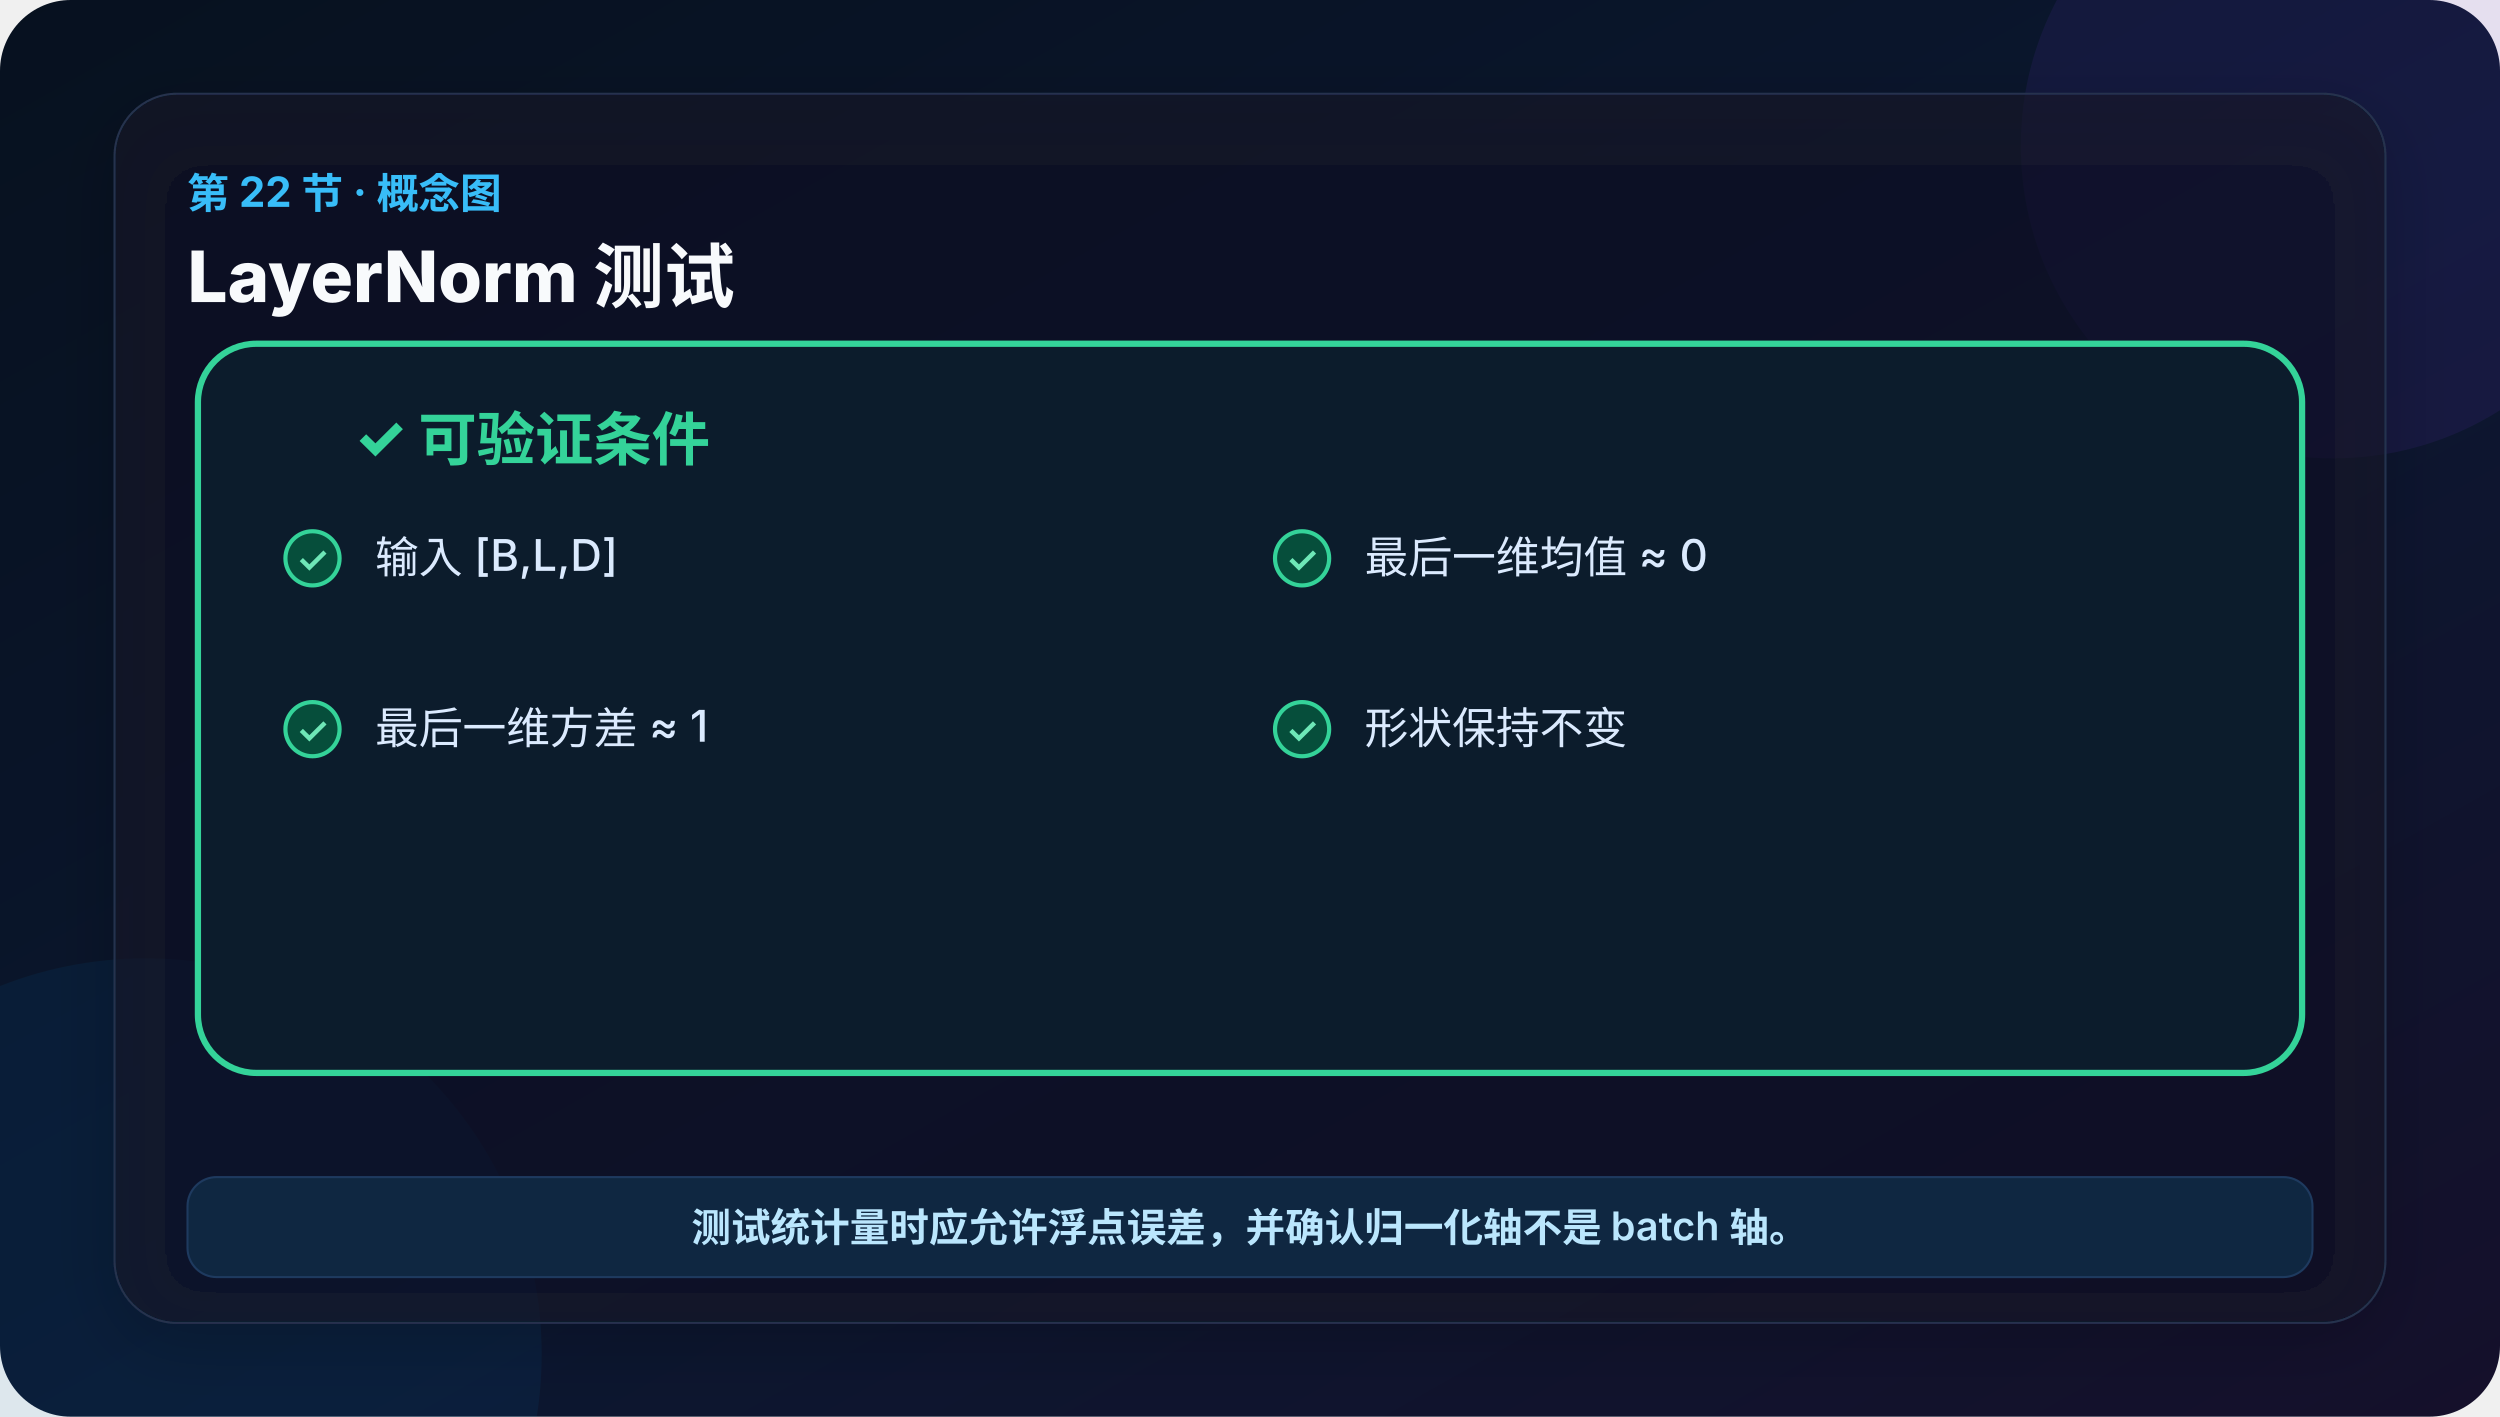
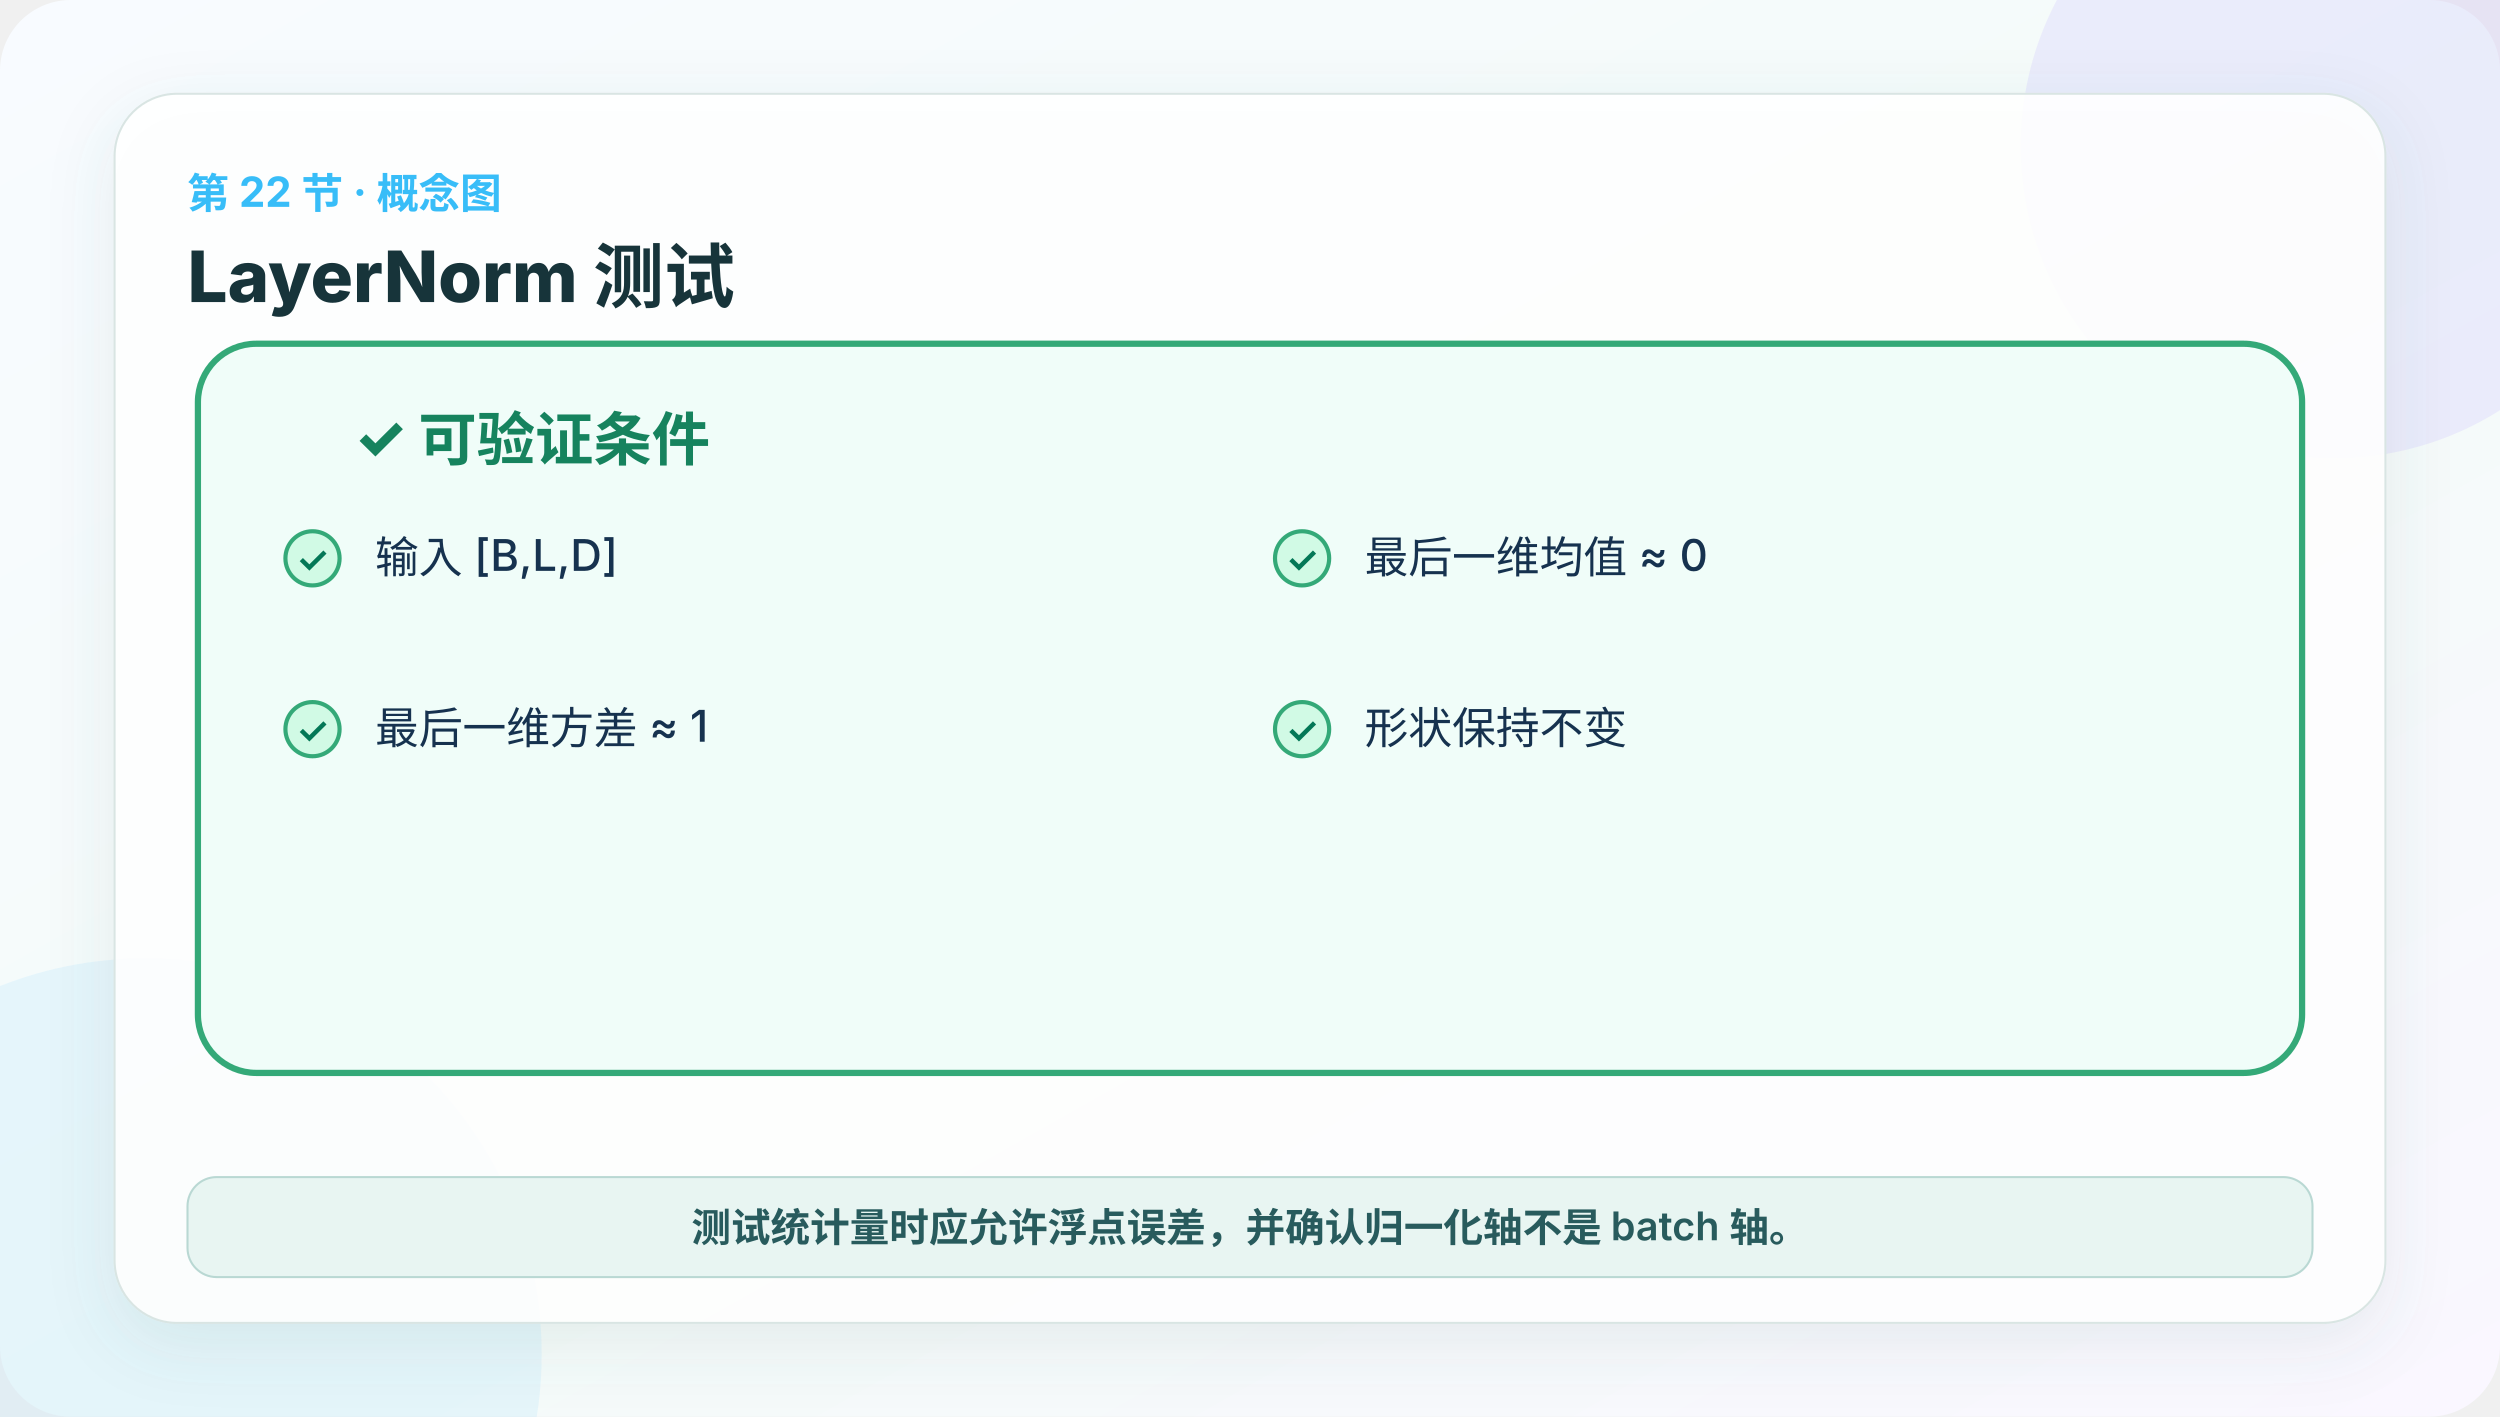
<svg xmlns="http://www.w3.org/2000/svg" width="1200" height="680" viewBox="0 0 1200 680" role="img" aria-labelledby="title desc">
  <defs>
    <linearGradient id="bg" x1="0" y1="0" x2="1" y2="1">
-       <stop offset="0" stop-color="#07111f" />
-       <stop offset="0.55" stop-color="#0b1730" />
-       <stop offset="1" stop-color="#15102b" />
+       <stop offset="0" stop-color="#f8fbff" />
+       <stop offset="0.55" stop-color="#f4fbf9" />
+       <stop offset="1" stop-color="#faf7ff" />
    </linearGradient>
    <filter id="shadow" x="-20%" y="-20%" width="140%" height="140%">
-       <feDropShadow dx="0" dy="10" stdDeviation="16" flood-color="#000" flood-opacity=".3" />
+       <feDropShadow dx="0" dy="10" stdDeviation="16" flood-color="#47716d" flood-opacity=".12" />
    </filter>
    <marker id="arrow" viewBox="0 0 10 10" refX="9" refY="5" markerWidth="7" markerHeight="7" orient="auto-start-reverse">
      <path d="M 0 0 L 10 5 L 0 10 z" fill="#64748b" />
    </marker>
  </defs>
  <rect width="1200" height="680" rx="34" fill="url(#bg)" />
-   <circle cx="1120" cy="70" r="150" fill="#7c3aed" opacity=".09" />
-   <circle cx="70" cy="650" r="190" fill="#0284c7" opacity=".08" />
+   <circle cx="1120" cy="70" r="150" fill="#c4b5fd" opacity=".22" />
+   <circle cx="70" cy="650" r="190" fill="#bae6fd" opacity=".28" />
  <g filter="url(#shadow)">
-     <rect x="55" y="45" width="1090" height="590" rx="30" fill="#081426" fill-opacity=".6" stroke="#26334d" />
+     <rect x="55" y="45" width="1090" height="590" rx="30" fill="#ffffff" fill-opacity=".88" stroke="#d9e5e3" />
  </g>
  <text x="90" y="100" font-family="Inter, PingFang SC, Microsoft YaHei, sans-serif" font-size="20" font-weight="700" fill="#38bdf8">第 22 节 · 概念图</text>
-   <text x="90" y="145" font-family="Inter, PingFang SC, Microsoft YaHei, sans-serif" font-size="34" font-weight="800" fill="#f8fafc">LayerNorm 测试</text>
+   <text x="90" y="145" font-family="Inter, PingFang SC, Microsoft YaHei, sans-serif" font-size="34" font-weight="800" fill="#17343a">LayerNorm 测试</text>
  <g font-family="Inter, PingFang SC, Microsoft YaHei, sans-serif">
-     <rect x="95" y="165" width="1010" height="350" rx="28" fill="#0c1c2c" stroke="#34d399" stroke-width="3" />
-     <text x="170" y="220" text-anchor="start" font-size="28" font-weight="800" fill="#34d399">✓  可验证条件</text>
-     <circle cx="150" cy="268" r="13" fill="#064e3b" stroke="#34d399" stroke-width="2" />
-     <text x="150" y="275" text-anchor="middle" font-size="18" font-weight="600" fill="#6ee7b7">✓</text>
-     <text x="180" y="275" text-anchor="start" font-size="21" font-weight="500" fill="#dbeafe">输入 [B,L,D]</text>
-     <circle cx="625" cy="268" r="13" fill="#064e3b" stroke="#34d399" stroke-width="2" />
-     <text x="625" y="275" text-anchor="middle" font-size="18" font-weight="600" fill="#6ee7b7">✓</text>
-     <text x="655" y="275" text-anchor="start" font-size="21" font-weight="500" fill="#dbeafe">最后一维均值 ≈ 0</text>
-     <circle cx="150" cy="350" r="13" fill="#064e3b" stroke="#34d399" stroke-width="2" />
-     <text x="150" y="357" text-anchor="middle" font-size="18" font-weight="600" fill="#6ee7b7">✓</text>
-     <text x="180" y="357" text-anchor="start" font-size="21" font-weight="500" fill="#dbeafe">最后一维方差 ≈ 1</text>
-     <circle cx="625" cy="350" r="13" fill="#064e3b" stroke="#34d399" stroke-width="2" />
-     <text x="625" y="357" text-anchor="middle" font-size="18" font-weight="600" fill="#6ee7b7">✓</text>
-     <text x="655" y="357" text-anchor="start" font-size="21" font-weight="500" fill="#dbeafe">形状保持不变</text>
+     <rect x="95" y="165" width="1010" height="350" rx="28" fill="#f0fdf9" stroke="#34a978" stroke-width="3" />
+     <text x="170" y="220" text-anchor="start" font-size="28" font-weight="800" fill="#16835e">✓  可验证条件</text>
+     <circle cx="150" cy="268" r="13" fill="#d1fae5" stroke="#34a978" stroke-width="2" />
+     <text x="150" y="275" text-anchor="middle" font-size="18" font-weight="600" fill="#047857">✓</text>
+     <text x="180" y="275" text-anchor="start" font-size="21" font-weight="500" fill="#16324f">输入 [B,L,D]</text>
+     <circle cx="625" cy="268" r="13" fill="#d1fae5" stroke="#34a978" stroke-width="2" />
+     <text x="625" y="275" text-anchor="middle" font-size="18" font-weight="600" fill="#047857">✓</text>
+     <text x="655" y="275" text-anchor="start" font-size="21" font-weight="500" fill="#16324f">最后一维均值 ≈ 0</text>
+     <circle cx="150" cy="350" r="13" fill="#d1fae5" stroke="#34a978" stroke-width="2" />
+     <text x="150" y="357" text-anchor="middle" font-size="18" font-weight="600" fill="#047857">✓</text>
+     <text x="180" y="357" text-anchor="start" font-size="21" font-weight="500" fill="#16324f">最后一维方差 ≈ 1</text>
+     <circle cx="625" cy="350" r="13" fill="#d1fae5" stroke="#34a978" stroke-width="2" />
+     <text x="625" y="357" text-anchor="middle" font-size="18" font-weight="600" fill="#047857">✓</text>
+     <text x="655" y="357" text-anchor="start" font-size="21" font-weight="500" fill="#16324f">形状保持不变</text>
  </g>
-   <rect x="90" y="565" width="1020" height="48" rx="14" fill="#0f2741" stroke="#1e3a5f" />
-   <text x="600" y="596" text-anchor="middle" font-family="Inter, PingFang SC, Microsoft YaHei, sans-serif" font-size="19" font-weight="600" fill="#bae6fd">测试统计量时应允许浮点误差，并确认归一化轴不是 batch 轴。</text>
+   <rect x="90" y="565" width="1020" height="48" rx="14" fill="#e8f5f2" stroke="#b9d8d3" />
+   <text x="600" y="596" text-anchor="middle" font-family="Inter, PingFang SC, Microsoft YaHei, sans-serif" font-size="19" font-weight="600" fill="#285b5d">测试统计量时应允许浮点误差，并确认归一化轴不是 batch 轴。</text>
</svg>
